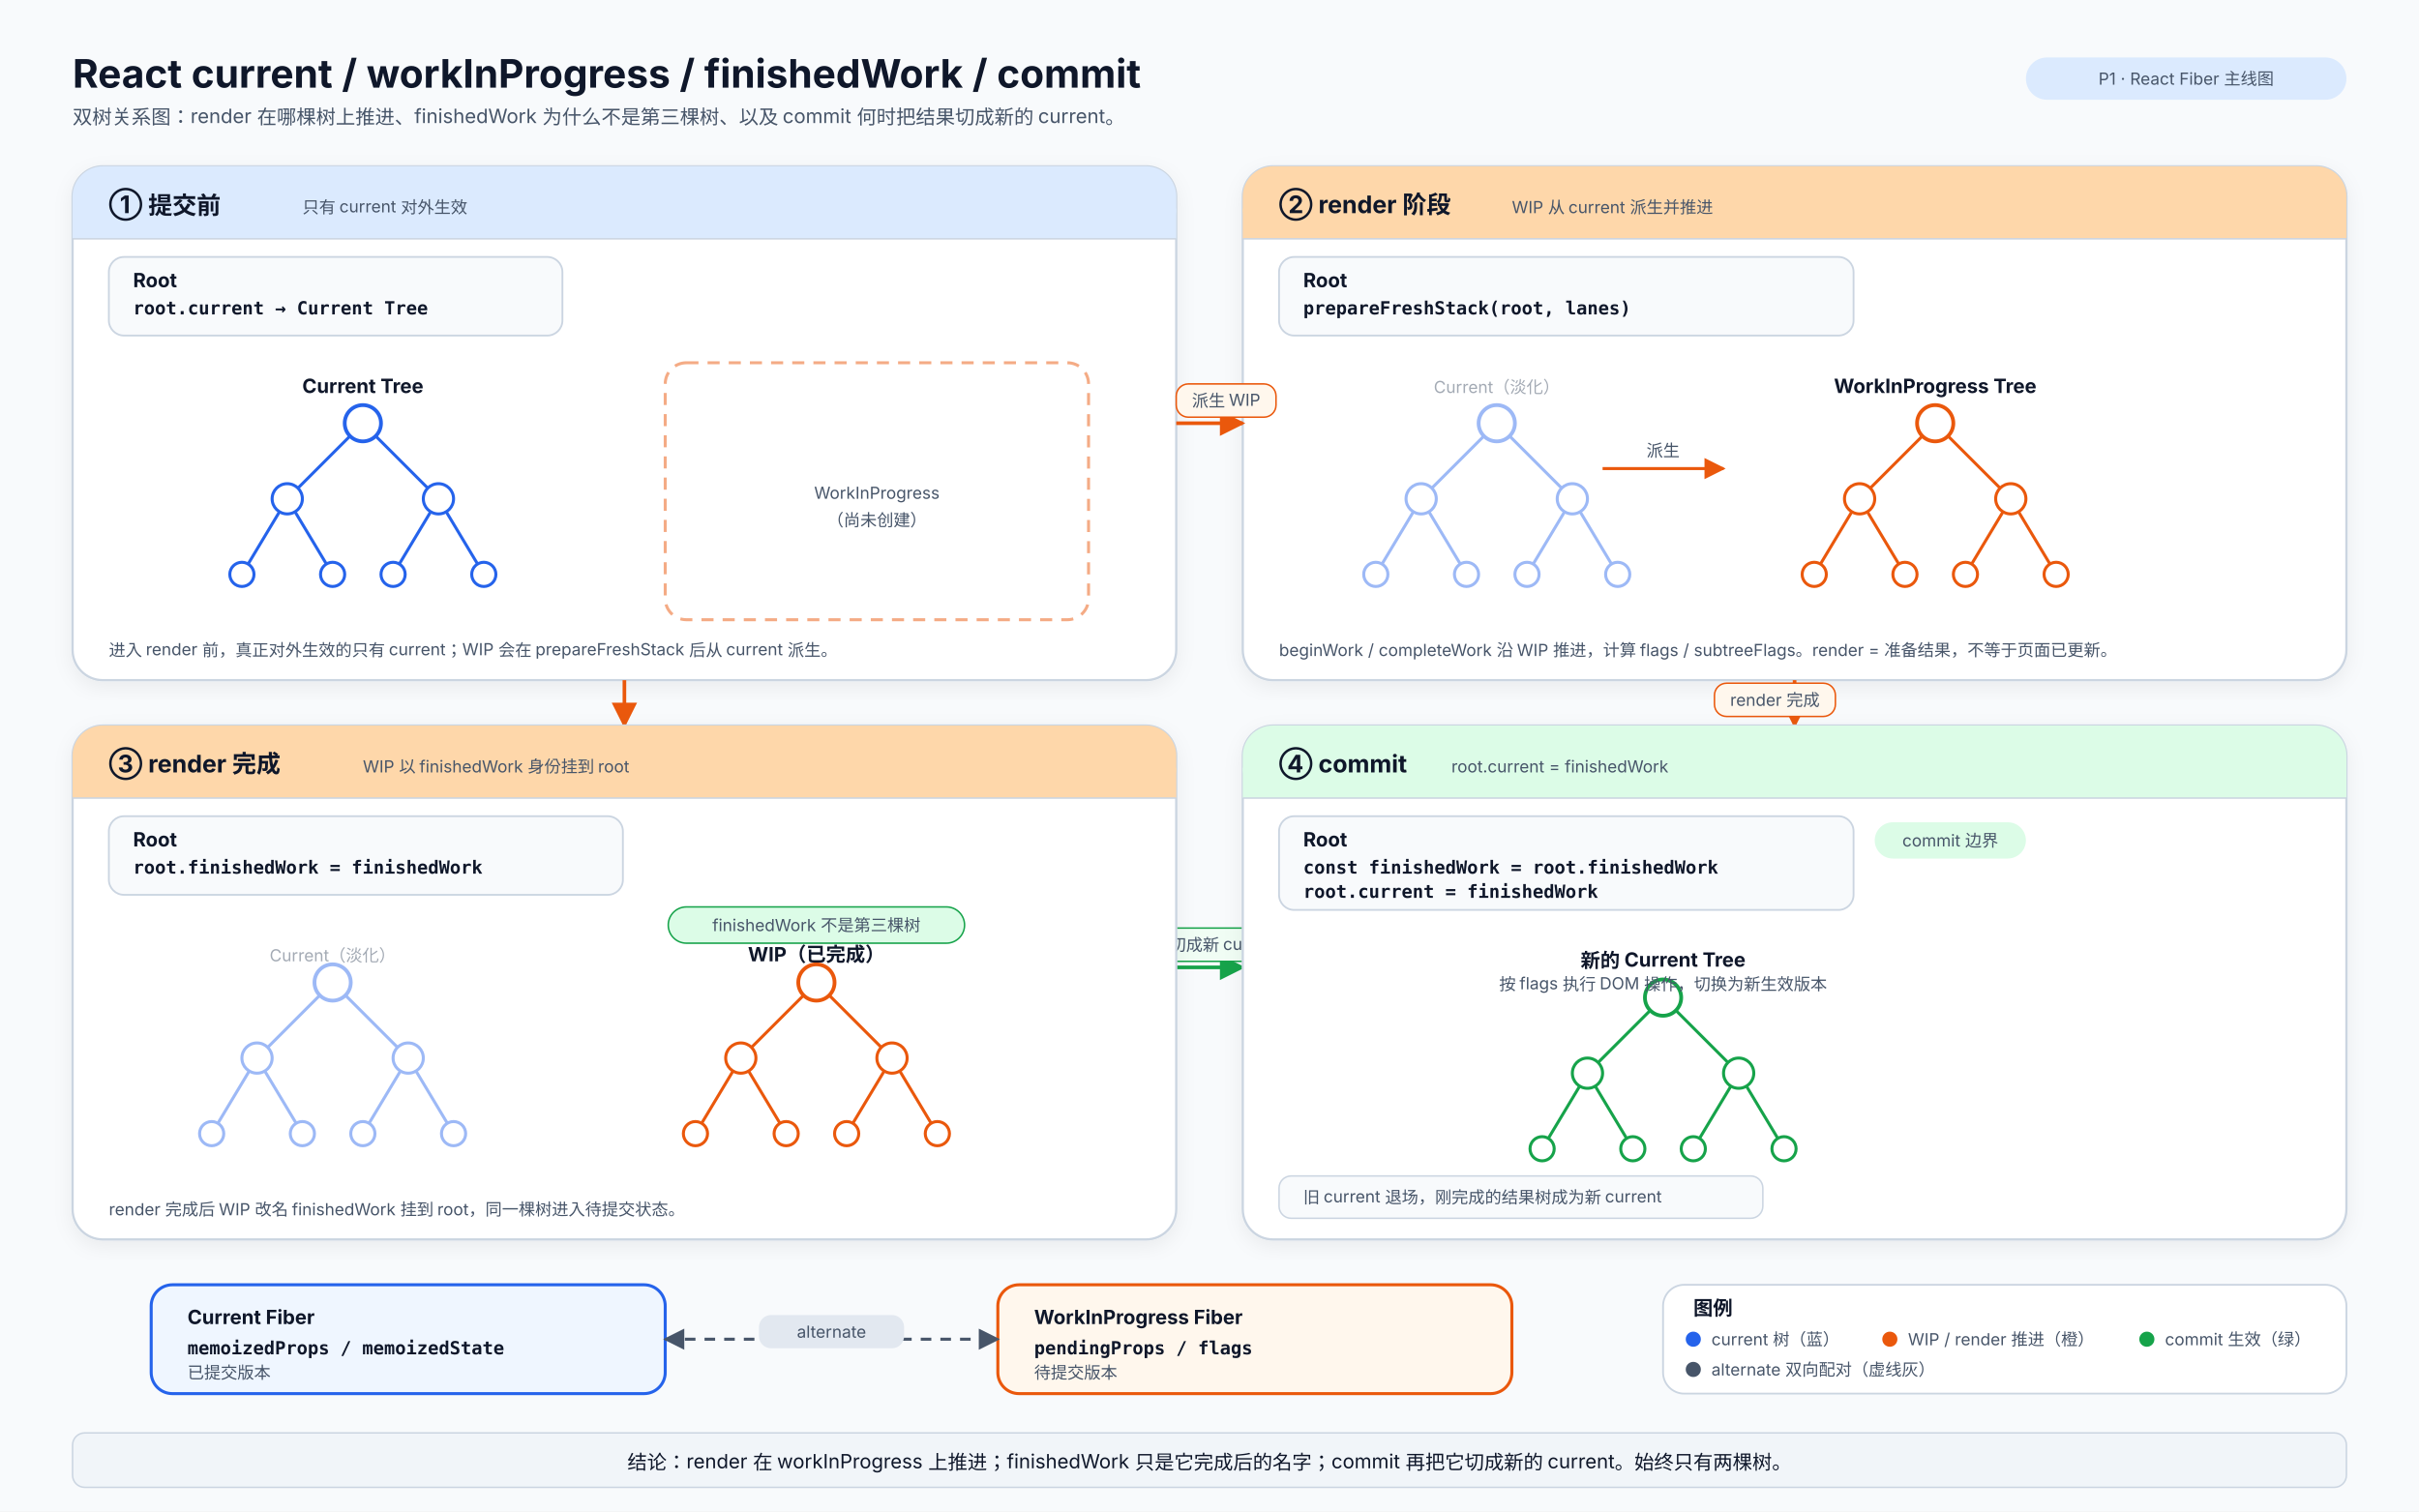
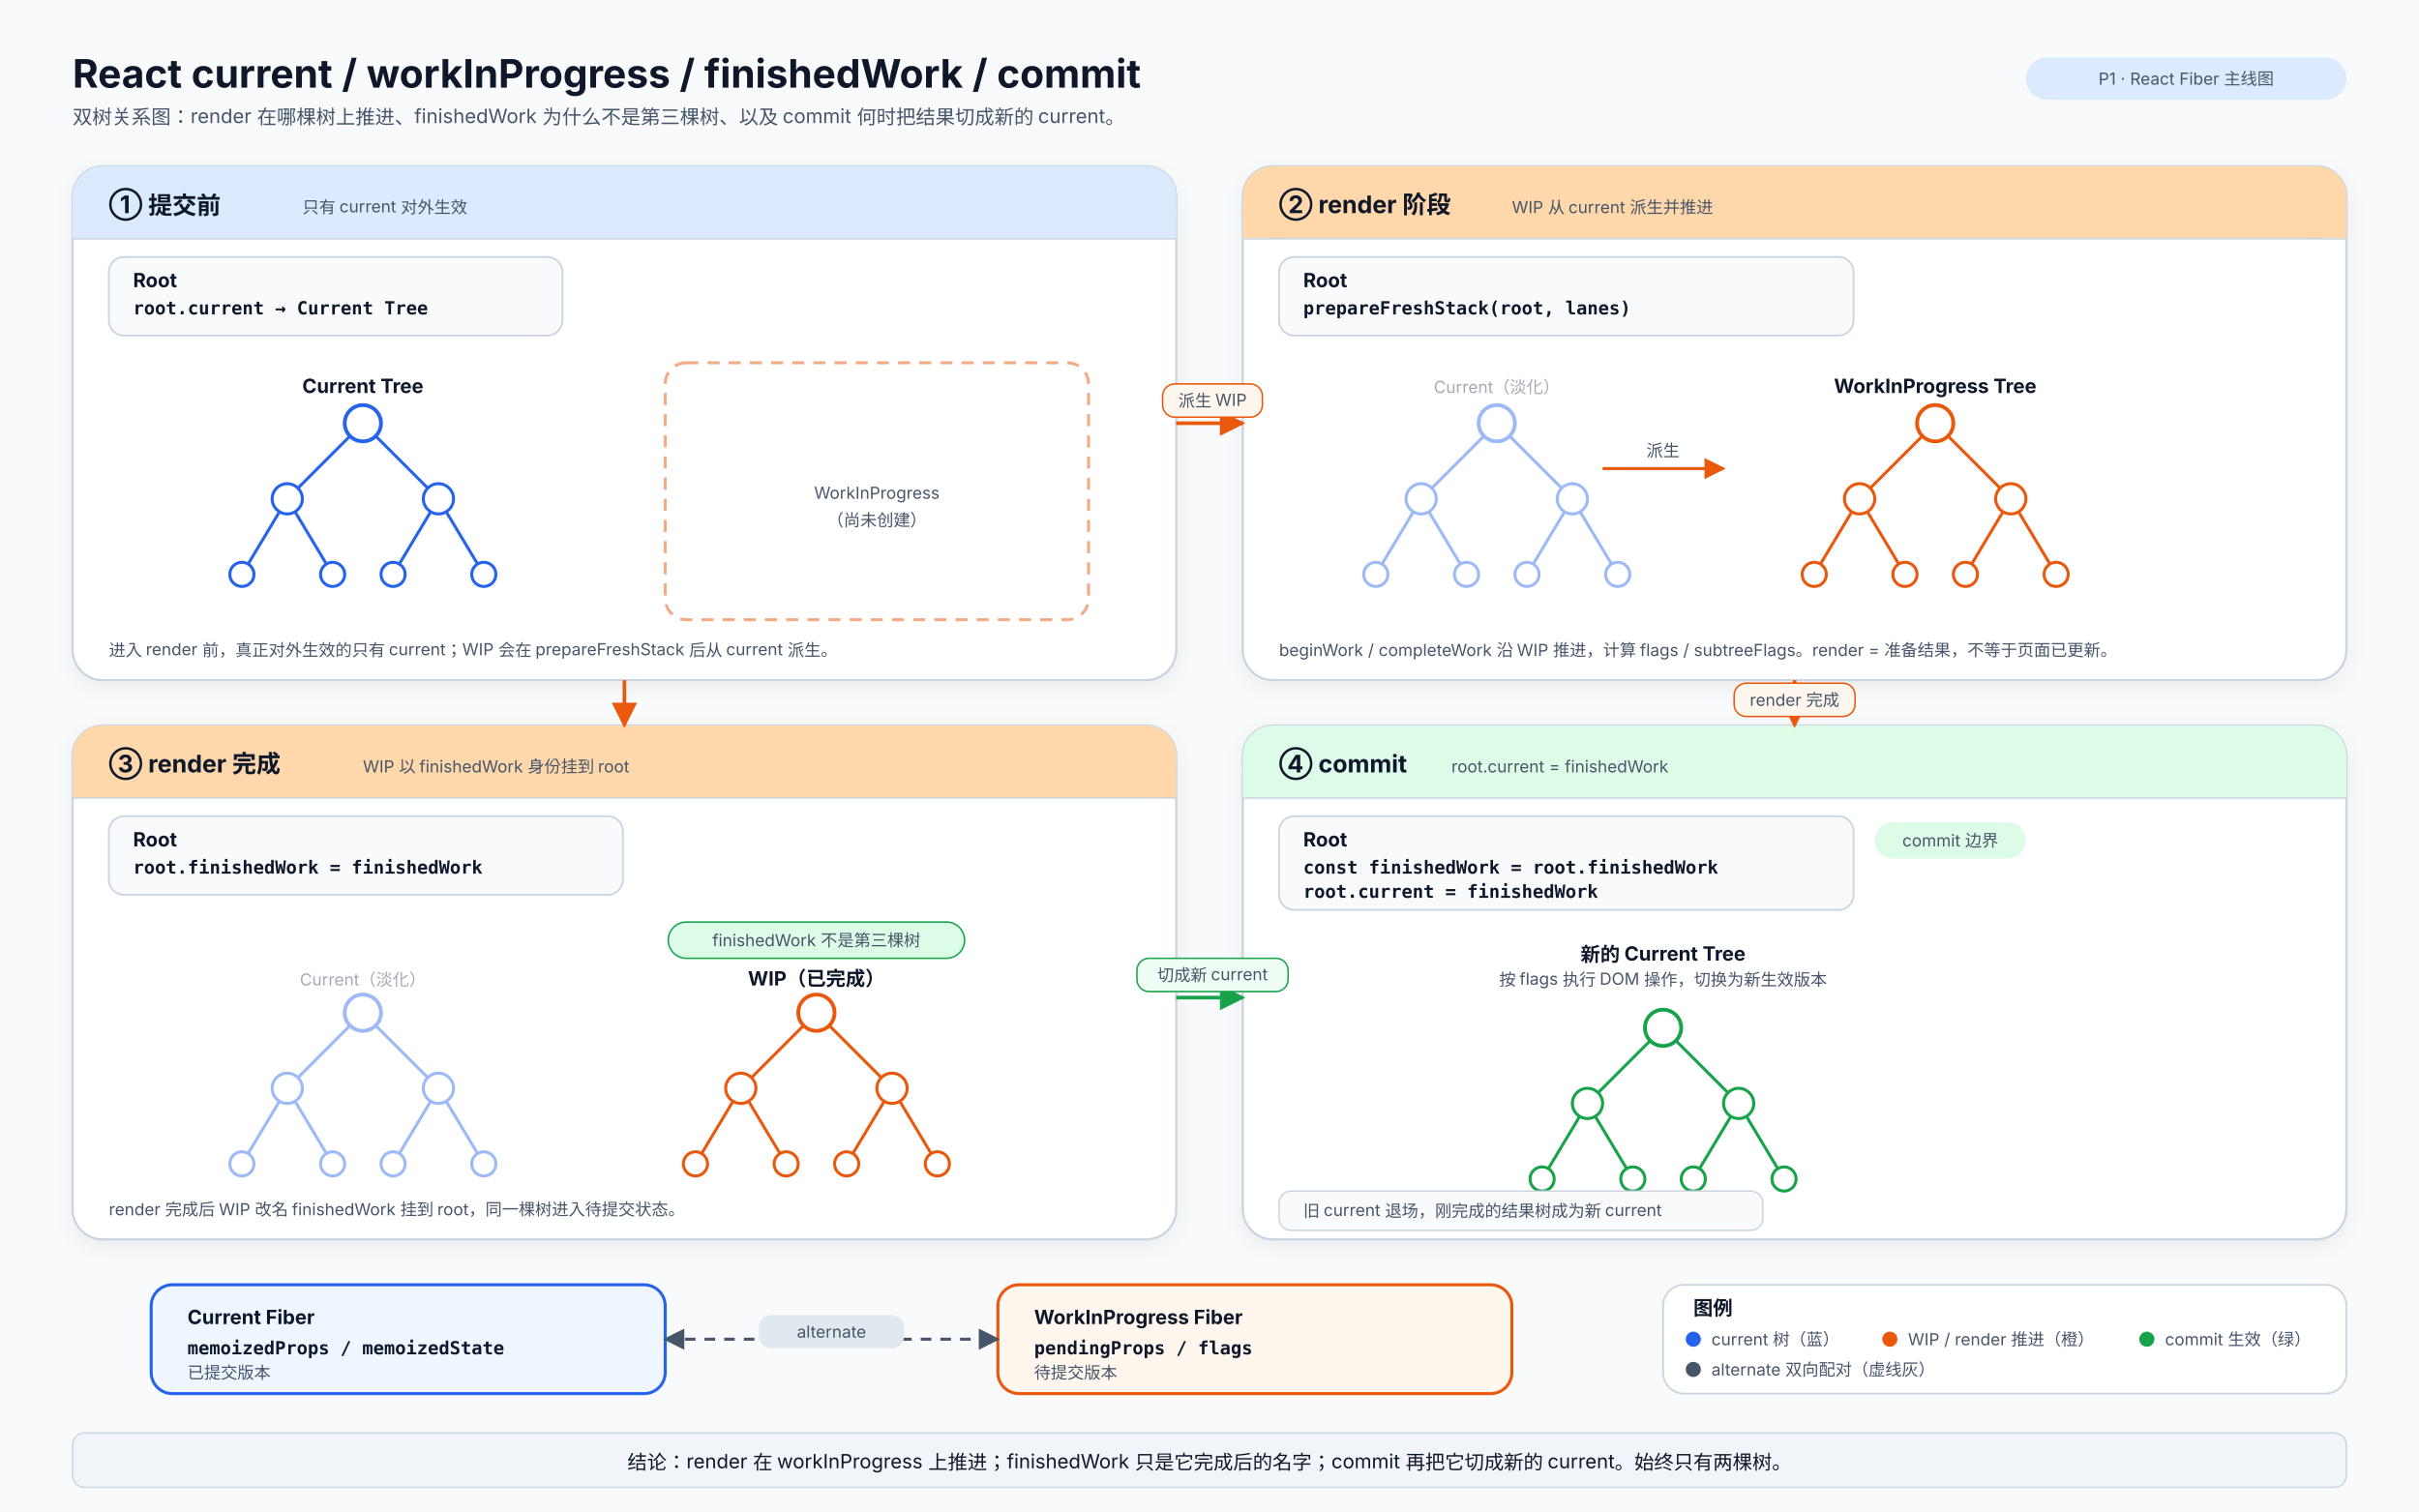
<svg xmlns="http://www.w3.org/2000/svg" width="1600" height="1000" viewBox="0 0 1600 1000">
  <defs>
    <style>
      .title   { font: 700 26px 'Inter','Noto Sans SC','PingFang SC','Microsoft YaHei',sans-serif; fill: #0f172a; }
      .sub     { font: 400 13px 'Inter','Noto Sans SC','PingFang SC','Microsoft YaHei',sans-serif; fill: #475569; }
      .heading { font: 700 16px 'Inter','Noto Sans SC','PingFang SC','Microsoft YaHei',sans-serif; fill: #0f172a; }
      .label   { font: 700 13px 'Inter','Noto Sans SC','PingFang SC','Microsoft YaHei',sans-serif; fill: #0f172a; }
      .body    { font: 400 13px 'Inter','Noto Sans SC','PingFang SC','Microsoft YaHei',sans-serif; fill: #0f172a; }
      .hint    { font: 400 11px 'Inter','Noto Sans SC','PingFang SC','Microsoft YaHei',sans-serif; fill: #475569; }
      .mono    { font: 600 12px 'JetBrains Mono','Fira Code','SFMono-Regular',monospace; fill: #0f172a; }
      .shadow  { filter: url(#shadow-filter); }
    </style>
    <filter id="shadow-filter" x="-4%" y="-4%" width="108%" height="108%">
      <feDropShadow dx="0" dy="4" stdDeviation="6" flood-color="rgba(15,23,42,0.06)" />
    </filter>
    <marker id="arr-blue" viewBox="0 0 10 10" refX="9" refY="5" markerWidth="7" markerHeight="7" orient="auto-start-reverse">
      <path d="M0 0L10 5L0 10z" fill="#2563eb" />
    </marker>
    <marker id="arr-orange" viewBox="0 0 10 10" refX="9" refY="5" markerWidth="7" markerHeight="7" orient="auto-start-reverse">
      <path d="M0 0L10 5L0 10z" fill="#ea580c" />
    </marker>
    <marker id="arr-green" viewBox="0 0 10 10" refX="9" refY="5" markerWidth="7" markerHeight="7" orient="auto-start-reverse">
      <path d="M0 0L10 5L0 10z" fill="#16a34a" />
    </marker>
    <marker id="arr-slate" viewBox="0 0 10 10" refX="9" refY="5" markerWidth="7" markerHeight="7" orient="auto-start-reverse">
      <path d="M0 0L10 5L0 10z" fill="#475569" />
    </marker>
  </defs>
  <rect x="0" y="0" width="1600" height="1000" fill="#f8fafc" />
  <text x="48" y="58" class="title">React current / workInProgress / finishedWork / commit</text>
  <text x="48" y="82" class="sub">双树关系图：render 在哪棵树上推进、finishedWork 为什么不是第三棵树、以及 commit 何时把结果切成新的 current。</text>
  <rect x="1340" y="38" width="212" height="28" rx="14" fill="#dbeafe" stroke="none" />
  <text x="1446" y="56" class="hint" text-anchor="middle" fill="#2563eb" font-weight="600">P1 · React Fiber 主线图</text>
  <g id="cell-1">
    <rect x="48" y="110" width="730" height="340" rx="20" fill="#ffffff" stroke="#cbd5e1" stroke-width="1.5" class="shadow" />
    <rect x="48" y="110" width="730" height="48" rx="20" fill="#dbeafe" stroke="none" />
    <rect x="48" y="138" width="730" height="20" fill="#dbeafe" stroke="none" />
    <line x1="48" y1="158" x2="778" y2="158" stroke="#cbd5e1" stroke-width="1" />
    <text x="72" y="141" class="heading">① 提交前</text>
    <text x="200" y="141" class="hint">只有 current 对外生效</text>
    <rect x="72" y="170" width="300" height="52" rx="10" fill="#f8fafc" stroke="#cbd5e1" stroke-width="1.2" />
    <text x="88" y="190" class="label">Root</text>
    <text x="88" y="208" class="mono">root.current → Current Tree</text>
    <g id="cell1-current-tree" transform="translate(240, 280)">
      <line x1="0" y1="0" x2="-50" y2="50" stroke="#2563eb" stroke-width="2" />
      <line x1="0" y1="0" x2="50" y2="50" stroke="#2563eb" stroke-width="2" />
      <line x1="-50" y1="50" x2="-80" y2="100" stroke="#2563eb" stroke-width="2" />
      <line x1="-50" y1="50" x2="-20" y2="100" stroke="#2563eb" stroke-width="2" />
      <line x1="50" y1="50" x2="20" y2="100" stroke="#2563eb" stroke-width="2" />
      <line x1="50" y1="50" x2="80" y2="100" stroke="#2563eb" stroke-width="2" />
      <circle cx="0" cy="0" r="12" fill="#ffffff" stroke="#2563eb" stroke-width="2.5" />
      <circle cx="-50" cy="50" r="10" fill="#ffffff" stroke="#2563eb" stroke-width="2" />
      <circle cx="50" cy="50" r="10" fill="#ffffff" stroke="#2563eb" stroke-width="2" />
      <circle cx="-80" cy="100" r="8" fill="#ffffff" stroke="#2563eb" stroke-width="2" />
      <circle cx="-20" cy="100" r="8" fill="#ffffff" stroke="#2563eb" stroke-width="2" />
      <circle cx="20" cy="100" r="8" fill="#ffffff" stroke="#2563eb" stroke-width="2" />
      <circle cx="80" cy="100" r="8" fill="#ffffff" stroke="#2563eb" stroke-width="2" />
    </g>
    <text x="240" y="260" class="label" text-anchor="middle" fill="#2563eb">Current Tree</text>
    <rect x="440" y="240" width="280" height="170" rx="14" fill="none" stroke="#ea580c" stroke-width="2" stroke-dasharray="8 6" opacity="0.5" />
    <text x="580" y="330" class="hint" text-anchor="middle" fill="#ea580c">WorkInProgress</text>
    <text x="580" y="348" class="hint" text-anchor="middle" fill="#ea580c">（尚未创建）</text>
    <text x="72" y="434" class="hint">进入 render 前，真正对外生效的只有 current；WIP 会在 prepareFreshStack 后从 current 派生。</text>
  </g>
  <g id="cell-2">
    <rect x="822" y="110" width="730" height="340" rx="20" fill="#ffffff" stroke="#cbd5e1" stroke-width="1.5" class="shadow" />
    <rect x="822" y="110" width="730" height="48" rx="20" fill="#fed7aa" stroke="none" />
    <rect x="822" y="138" width="730" height="20" fill="#fed7aa" stroke="none" />
    <line x1="822" y1="158" x2="1552" y2="158" stroke="#cbd5e1" stroke-width="1" />
    <text x="846" y="141" class="heading">② render 阶段</text>
    <text x="1000" y="141" class="hint">WIP 从 current 派生并推进</text>
    <rect x="846" y="170" width="380" height="52" rx="10" fill="#f8fafc" stroke="#cbd5e1" stroke-width="1.2" />
    <text x="862" y="190" class="label">Root</text>
    <text x="862" y="208" class="mono">prepareFreshStack(root, lanes)</text>
    <g id="cell2-current-tree" transform="translate(990, 280)" opacity="0.45">
      <line x1="0" y1="0" x2="-50" y2="50" stroke="#2563eb" stroke-width="2" />
      <line x1="0" y1="0" x2="50" y2="50" stroke="#2563eb" stroke-width="2" />
      <line x1="-50" y1="50" x2="-80" y2="100" stroke="#2563eb" stroke-width="2" />
      <line x1="-50" y1="50" x2="-20" y2="100" stroke="#2563eb" stroke-width="2" />
      <line x1="50" y1="50" x2="20" y2="100" stroke="#2563eb" stroke-width="2" />
      <line x1="50" y1="50" x2="80" y2="100" stroke="#2563eb" stroke-width="2" />
      <circle cx="0" cy="0" r="12" fill="#ffffff" stroke="#2563eb" stroke-width="2.5" />
      <circle cx="-50" cy="50" r="10" fill="#ffffff" stroke="#2563eb" stroke-width="2" />
      <circle cx="50" cy="50" r="10" fill="#ffffff" stroke="#2563eb" stroke-width="2" />
      <circle cx="-80" cy="100" r="8" fill="#ffffff" stroke="#2563eb" stroke-width="2" />
      <circle cx="-20" cy="100" r="8" fill="#ffffff" stroke="#2563eb" stroke-width="2" />
      <circle cx="20" cy="100" r="8" fill="#ffffff" stroke="#2563eb" stroke-width="2" />
      <circle cx="80" cy="100" r="8" fill="#ffffff" stroke="#2563eb" stroke-width="2" />
    </g>
    <text x="990" y="260" class="hint" text-anchor="middle" fill="#2563eb" opacity="0.5">Current（淡化）</text>
    <path d="M 1060 310 L 1140 310" stroke="#ea580c" stroke-width="2" fill="none" marker-end="url(#arr-orange)" />
    <text x="1100" y="302" class="hint" text-anchor="middle" fill="#ea580c">派生</text>
    <g id="cell2-wip-tree" transform="translate(1280, 280)">
      <line x1="0" y1="0" x2="-50" y2="50" stroke="#ea580c" stroke-width="2" />
      <line x1="0" y1="0" x2="50" y2="50" stroke="#ea580c" stroke-width="2" />
      <line x1="-50" y1="50" x2="-80" y2="100" stroke="#ea580c" stroke-width="2" />
      <line x1="-50" y1="50" x2="-20" y2="100" stroke="#ea580c" stroke-width="2" />
      <line x1="50" y1="50" x2="20" y2="100" stroke="#ea580c" stroke-width="2" />
      <line x1="50" y1="50" x2="80" y2="100" stroke="#ea580c" stroke-width="2" />
      <circle cx="0" cy="0" r="12" fill="#ffffff" stroke="#ea580c" stroke-width="2.5" />
      <circle cx="-50" cy="50" r="10" fill="#ffffff" stroke="#ea580c" stroke-width="2" />
      <circle cx="50" cy="50" r="10" fill="#ffffff" stroke="#ea580c" stroke-width="2" />
      <circle cx="-80" cy="100" r="8" fill="#ffffff" stroke="#ea580c" stroke-width="2" />
      <circle cx="-20" cy="100" r="8" fill="#ffffff" stroke="#ea580c" stroke-width="2" />
      <circle cx="20" cy="100" r="8" fill="#ffffff" stroke="#ea580c" stroke-width="2" />
      <circle cx="80" cy="100" r="8" fill="#ffffff" stroke="#ea580c" stroke-width="2" />
    </g>
    <text x="1280" y="260" class="label" text-anchor="middle" fill="#ea580c">WorkInProgress Tree</text>
    <text x="846" y="434" class="hint">beginWork / completeWork 沿 WIP 推进，计算 flags / subtreeFlags。render = 准备结果，不等于页面已更新。</text>
  </g>
-   <path d="M 778 280 L 822 280" stroke="#ea580c" stroke-width="2.4" fill="none" marker-end="url(#arr-orange)" />
-   <rect x="778" y="254" width="66" height="22" rx="8" fill="#fff7ed" stroke="#ea580c" stroke-width="1" />
-   <text x="811" y="269" class="hint" text-anchor="middle" fill="#ea580c">派生 WIP</text>
-   <path d="M 1187 450 L 1187 480" stroke="#ea580c" stroke-width="2.4" fill="none" marker-end="url(#arr-orange)" />
-   <rect x="1134" y="452" width="80" height="22" rx="8" fill="#fff7ed" stroke="#ea580c" stroke-width="1" />
-   <text x="1174" y="467" class="hint" text-anchor="middle" fill="#ea580c">render 完成</text>
-   <path d="M 778 640 L 822 640" stroke="#16a34a" stroke-width="2.4" fill="none" marker-end="url(#arr-green)" />
-   <rect x="760" y="614" width="100" height="22" rx="8" fill="#f0fdf4" stroke="#16a34a" stroke-width="1" />
-   <text x="810" y="629" class="hint" text-anchor="middle" fill="#16a34a">切成新 current</text>
-   <path d="M 413 450 L 413 480" stroke="#ea580c" stroke-width="2.4" fill="none" marker-end="url(#arr-orange)" />
  <g id="cell-3">
    <rect x="48" y="480" width="730" height="340" rx="20" fill="#ffffff" stroke="#cbd5e1" stroke-width="1.5" class="shadow" />
    <rect x="48" y="480" width="730" height="48" rx="20" fill="#fed7aa" stroke="none" />
    <rect x="48" y="508" width="730" height="20" fill="#fed7aa" stroke="none" />
    <line x1="48" y1="528" x2="778" y2="528" stroke="#cbd5e1" stroke-width="1" />
    <text x="72" y="511" class="heading">③ render 完成</text>
    <text x="240" y="511" class="hint">WIP 以 finishedWork 身份挂到 root</text>
    <rect x="72" y="540" width="340" height="52" rx="10" fill="#f8fafc" stroke="#cbd5e1" stroke-width="1.2" />
    <text x="88" y="560" class="label">Root</text>
    <text x="88" y="578" class="mono">root.finishedWork = finishedWork</text>
-     <g id="cell3-current-tree" transform="translate(220, 650)" opacity="0.45">
+     <g id="cell3-current-tree" transform="translate(240, 670)" opacity="0.45">
      <line x1="0" y1="0" x2="-50" y2="50" stroke="#2563eb" stroke-width="2" />
      <line x1="0" y1="0" x2="50" y2="50" stroke="#2563eb" stroke-width="2" />
      <line x1="-50" y1="50" x2="-80" y2="100" stroke="#2563eb" stroke-width="2" />
      <line x1="-50" y1="50" x2="-20" y2="100" stroke="#2563eb" stroke-width="2" />
      <line x1="50" y1="50" x2="20" y2="100" stroke="#2563eb" stroke-width="2" />
      <line x1="50" y1="50" x2="80" y2="100" stroke="#2563eb" stroke-width="2" />
      <circle cx="0" cy="0" r="12" fill="#ffffff" stroke="#2563eb" stroke-width="2.5" />
      <circle cx="-50" cy="50" r="10" fill="#ffffff" stroke="#2563eb" stroke-width="2" />
      <circle cx="50" cy="50" r="10" fill="#ffffff" stroke="#2563eb" stroke-width="2" />
      <circle cx="-80" cy="100" r="8" fill="#ffffff" stroke="#2563eb" stroke-width="2" />
      <circle cx="-20" cy="100" r="8" fill="#ffffff" stroke="#2563eb" stroke-width="2" />
      <circle cx="20" cy="100" r="8" fill="#ffffff" stroke="#2563eb" stroke-width="2" />
      <circle cx="80" cy="100" r="8" fill="#ffffff" stroke="#2563eb" stroke-width="2" />
    </g>
-     <text x="220" y="636" class="hint" text-anchor="middle" fill="#2563eb" opacity="0.5">Current（淡化）</text>
-     <g id="cell3-wip-tree" transform="translate(540, 650)">
+     <text x="240" y="652" class="hint" text-anchor="middle" fill="#2563eb" opacity="0.5">Current（淡化）</text>
+     <g id="cell3-wip-tree" transform="translate(540, 670)">
      <line x1="0" y1="0" x2="-50" y2="50" stroke="#ea580c" stroke-width="2" />
      <line x1="0" y1="0" x2="50" y2="50" stroke="#ea580c" stroke-width="2" />
      <line x1="-50" y1="50" x2="-80" y2="100" stroke="#ea580c" stroke-width="2" />
      <line x1="-50" y1="50" x2="-20" y2="100" stroke="#ea580c" stroke-width="2" />
      <line x1="50" y1="50" x2="20" y2="100" stroke="#ea580c" stroke-width="2" />
      <line x1="50" y1="50" x2="80" y2="100" stroke="#ea580c" stroke-width="2" />
      <circle cx="0" cy="0" r="12" fill="#ffffff" stroke="#ea580c" stroke-width="2.5" />
      <circle cx="-50" cy="50" r="10" fill="#ffffff" stroke="#ea580c" stroke-width="2" />
      <circle cx="50" cy="50" r="10" fill="#ffffff" stroke="#ea580c" stroke-width="2" />
      <circle cx="-80" cy="100" r="8" fill="#ffffff" stroke="#ea580c" stroke-width="2" />
      <circle cx="-20" cy="100" r="8" fill="#ffffff" stroke="#ea580c" stroke-width="2" />
      <circle cx="20" cy="100" r="8" fill="#ffffff" stroke="#ea580c" stroke-width="2" />
      <circle cx="80" cy="100" r="8" fill="#ffffff" stroke="#ea580c" stroke-width="2" />
    </g>
-     <text x="540" y="636" class="label" text-anchor="middle" fill="#ea580c">WIP（已完成）</text>
-     <rect x="442" y="600" width="196" height="24" rx="12" fill="#dcfce7" stroke="#16a34a" stroke-width="1" />
-     <text x="540" y="616" class="hint" text-anchor="middle" fill="#16a34a" font-weight="600">finishedWork 不是第三棵树</text>
+     <text x="540" y="652" class="label" text-anchor="middle" fill="#ea580c">WIP（已完成）</text>
+     <rect x="442" y="610" width="196" height="24" rx="12" fill="#dcfce7" stroke="#16a34a" stroke-width="1" />
+     <text x="540" y="626" class="hint" text-anchor="middle" fill="#16a34a" font-weight="600">finishedWork 不是第三棵树</text>
    <text x="72" y="804" class="hint">render 完成后 WIP 改名 finishedWork 挂到 root，同一棵树进入待提交状态。</text>
  </g>
  <g id="cell-4">
    <rect x="822" y="480" width="730" height="340" rx="20" fill="#ffffff" stroke="#cbd5e1" stroke-width="1.5" class="shadow" />
    <rect x="822" y="480" width="730" height="48" rx="20" fill="#dcfce7" stroke="none" />
    <rect x="822" y="508" width="730" height="20" fill="#dcfce7" stroke="none" />
    <line x1="822" y1="528" x2="1552" y2="528" stroke="#cbd5e1" stroke-width="1" />
    <text x="846" y="511" class="heading">④ commit</text>
    <text x="960" y="511" class="hint">root.current = finishedWork</text>
    <rect x="846" y="540" width="380" height="62" rx="10" fill="#f8fafc" stroke="#cbd5e1" stroke-width="1.2" />
    <text x="862" y="560" class="label">Root</text>
    <text x="862" y="578" class="mono">const finishedWork = root.finishedWork</text>
    <text x="862" y="594" class="mono" fill="#16a34a" font-weight="700">root.current = finishedWork</text>
    <rect x="1240" y="544" width="100" height="24" rx="12" fill="#dcfce7" stroke="none" />
    <text x="1290" y="560" class="hint" text-anchor="middle" fill="#16a34a" font-weight="600">commit 边界</text>
-     <g id="cell4-new-current-tree" transform="translate(1100, 660)">
+     <g id="cell4-new-current-tree" transform="translate(1100, 680)">
      <line x1="0" y1="0" x2="-50" y2="50" stroke="#16a34a" stroke-width="2" />
      <line x1="0" y1="0" x2="50" y2="50" stroke="#16a34a" stroke-width="2" />
      <line x1="-50" y1="50" x2="-80" y2="100" stroke="#16a34a" stroke-width="2" />
      <line x1="-50" y1="50" x2="-20" y2="100" stroke="#16a34a" stroke-width="2" />
      <line x1="50" y1="50" x2="20" y2="100" stroke="#16a34a" stroke-width="2" />
      <line x1="50" y1="50" x2="80" y2="100" stroke="#16a34a" stroke-width="2" />
      <circle cx="0" cy="0" r="12" fill="#ffffff" stroke="#16a34a" stroke-width="2.5" />
      <circle cx="-50" cy="50" r="10" fill="#ffffff" stroke="#16a34a" stroke-width="2" />
      <circle cx="50" cy="50" r="10" fill="#ffffff" stroke="#16a34a" stroke-width="2" />
      <circle cx="-80" cy="100" r="8" fill="#ffffff" stroke="#16a34a" stroke-width="2" />
      <circle cx="-20" cy="100" r="8" fill="#ffffff" stroke="#16a34a" stroke-width="2" />
      <circle cx="20" cy="100" r="8" fill="#ffffff" stroke="#16a34a" stroke-width="2" />
      <circle cx="80" cy="100" r="8" fill="#ffffff" stroke="#16a34a" stroke-width="2" />
    </g>
-     <text x="1100" y="640" class="label" text-anchor="middle" fill="#16a34a">新的 Current Tree</text>
-     <text x="1100" y="655" class="hint" text-anchor="middle">按 flags 执行 DOM 操作，切换为新生效版本</text>
-     <rect x="846" y="778" width="320" height="28" rx="8" fill="#f8fafc" stroke="#cbd5e1" stroke-width="1" />
-     <text x="862" y="796" class="hint">旧 current 退场，刚完成的结果树成为新 current</text>
-   </g>
+     <text x="1100" y="636" class="label" text-anchor="middle" fill="#16a34a">新的 Current Tree</text>
+     <text x="1100" y="652" class="hint" text-anchor="middle">按 flags 执行 DOM 操作，切换为新生效版本</text>
+     <rect x="846" y="788" width="320" height="26" rx="8" fill="#f8fafc" stroke="#cbd5e1" stroke-width="1" />
+     <text x="862" y="805" class="hint">旧 current 退场，刚完成的结果树成为新 current</text>
+   </g>
+   <path d="M 778 280 L 822 280" stroke="#ea580c" stroke-width="2.4" fill="none" marker-end="url(#arr-orange)" />
+   <rect x="769" y="254" width="66" height="22" rx="8" fill="#fff7ed" stroke="#ea580c" stroke-width="1" />
+   <text x="802" y="269" class="hint" text-anchor="middle" fill="#ea580c">派生 WIP</text>
+   <path d="M 1187 450 L 1187 480" stroke="#ea580c" stroke-width="2.4" fill="none" marker-end="url(#arr-orange)" />
+   <rect x="1147" y="452" width="80" height="22" rx="8" fill="#fff7ed" stroke="#ea580c" stroke-width="1" />
+   <text x="1187" y="467" class="hint" text-anchor="middle" fill="#ea580c">render 完成</text>
+   <path d="M 778 660 L 822 660" stroke="#16a34a" stroke-width="2.4" fill="none" marker-end="url(#arr-green)" />
+   <rect x="752" y="634" width="100" height="22" rx="8" fill="#f0fdf4" stroke="#16a34a" stroke-width="1" />
+   <text x="802" y="649" class="hint" text-anchor="middle" fill="#16a34a">切成新 current</text>
+   <path d="M 413 450 L 413 480" stroke="#ea580c" stroke-width="2.4" fill="none" marker-end="url(#arr-orange)" />
  <g id="alternate-section">
    <rect x="100" y="850" width="340" height="72" rx="14" fill="#eff6ff" stroke="#2563eb" stroke-width="2" />
    <text x="124" y="876" class="label" fill="#2563eb">Current Fiber</text>
    <text x="124" y="896" class="mono">memoizedProps / memoizedState</text>
    <text x="124" y="912" class="hint">已提交版本</text>
    <rect x="660" y="850" width="340" height="72" rx="14" fill="#fff7ed" stroke="#ea580c" stroke-width="2" />
    <text x="684" y="876" class="label" fill="#ea580c">WorkInProgress Fiber</text>
    <text x="684" y="896" class="mono">pendingProps / flags</text>
    <text x="684" y="912" class="hint">待提交版本</text>
    <line x1="440" y1="886" x2="660" y2="886" stroke="#475569" stroke-width="2" stroke-dasharray="7 6" marker-start="url(#arr-slate)" marker-end="url(#arr-slate)" />
    <rect x="502" y="870" width="96" height="22" rx="8" fill="#e2e8f0" stroke="none" />
    <text x="550" y="885" class="hint" text-anchor="middle" fill="#475569" font-weight="600">alternate</text>
  </g>
  <g id="legend">
    <rect x="1100" y="850" width="452" height="72" rx="14" fill="#ffffff" stroke="#cbd5e1" stroke-width="1.2" />
    <text x="1120" y="870" class="label">图例</text>
    <circle cx="1120" cy="886" r="5" fill="#2563eb" />
    <text x="1132" y="890" class="hint">current 树（蓝）</text>
    <circle cx="1250" cy="886" r="5" fill="#ea580c" />
    <text x="1262" y="890" class="hint">WIP / render 推进（橙）</text>
    <circle cx="1420" cy="886" r="5" fill="#16a34a" />
    <text x="1432" y="890" class="hint">commit 生效（绿）</text>
    <circle cx="1120" cy="906" r="5" fill="#475569" />
    <text x="1132" y="910" class="hint">alternate 双向配对（虚线灰）</text>
  </g>
  <rect x="48" y="948" width="1504" height="36" rx="8" fill="#f1f5f9" stroke="#cbd5e1" stroke-width="1" />
  <text x="800" y="972" class="body" text-anchor="middle" fill="#475569">结论：render 在 workInProgress 上推进；finishedWork 只是它完成后的名字；commit 再把它切成新的 current。始终只有两棵树。</text>
</svg>
